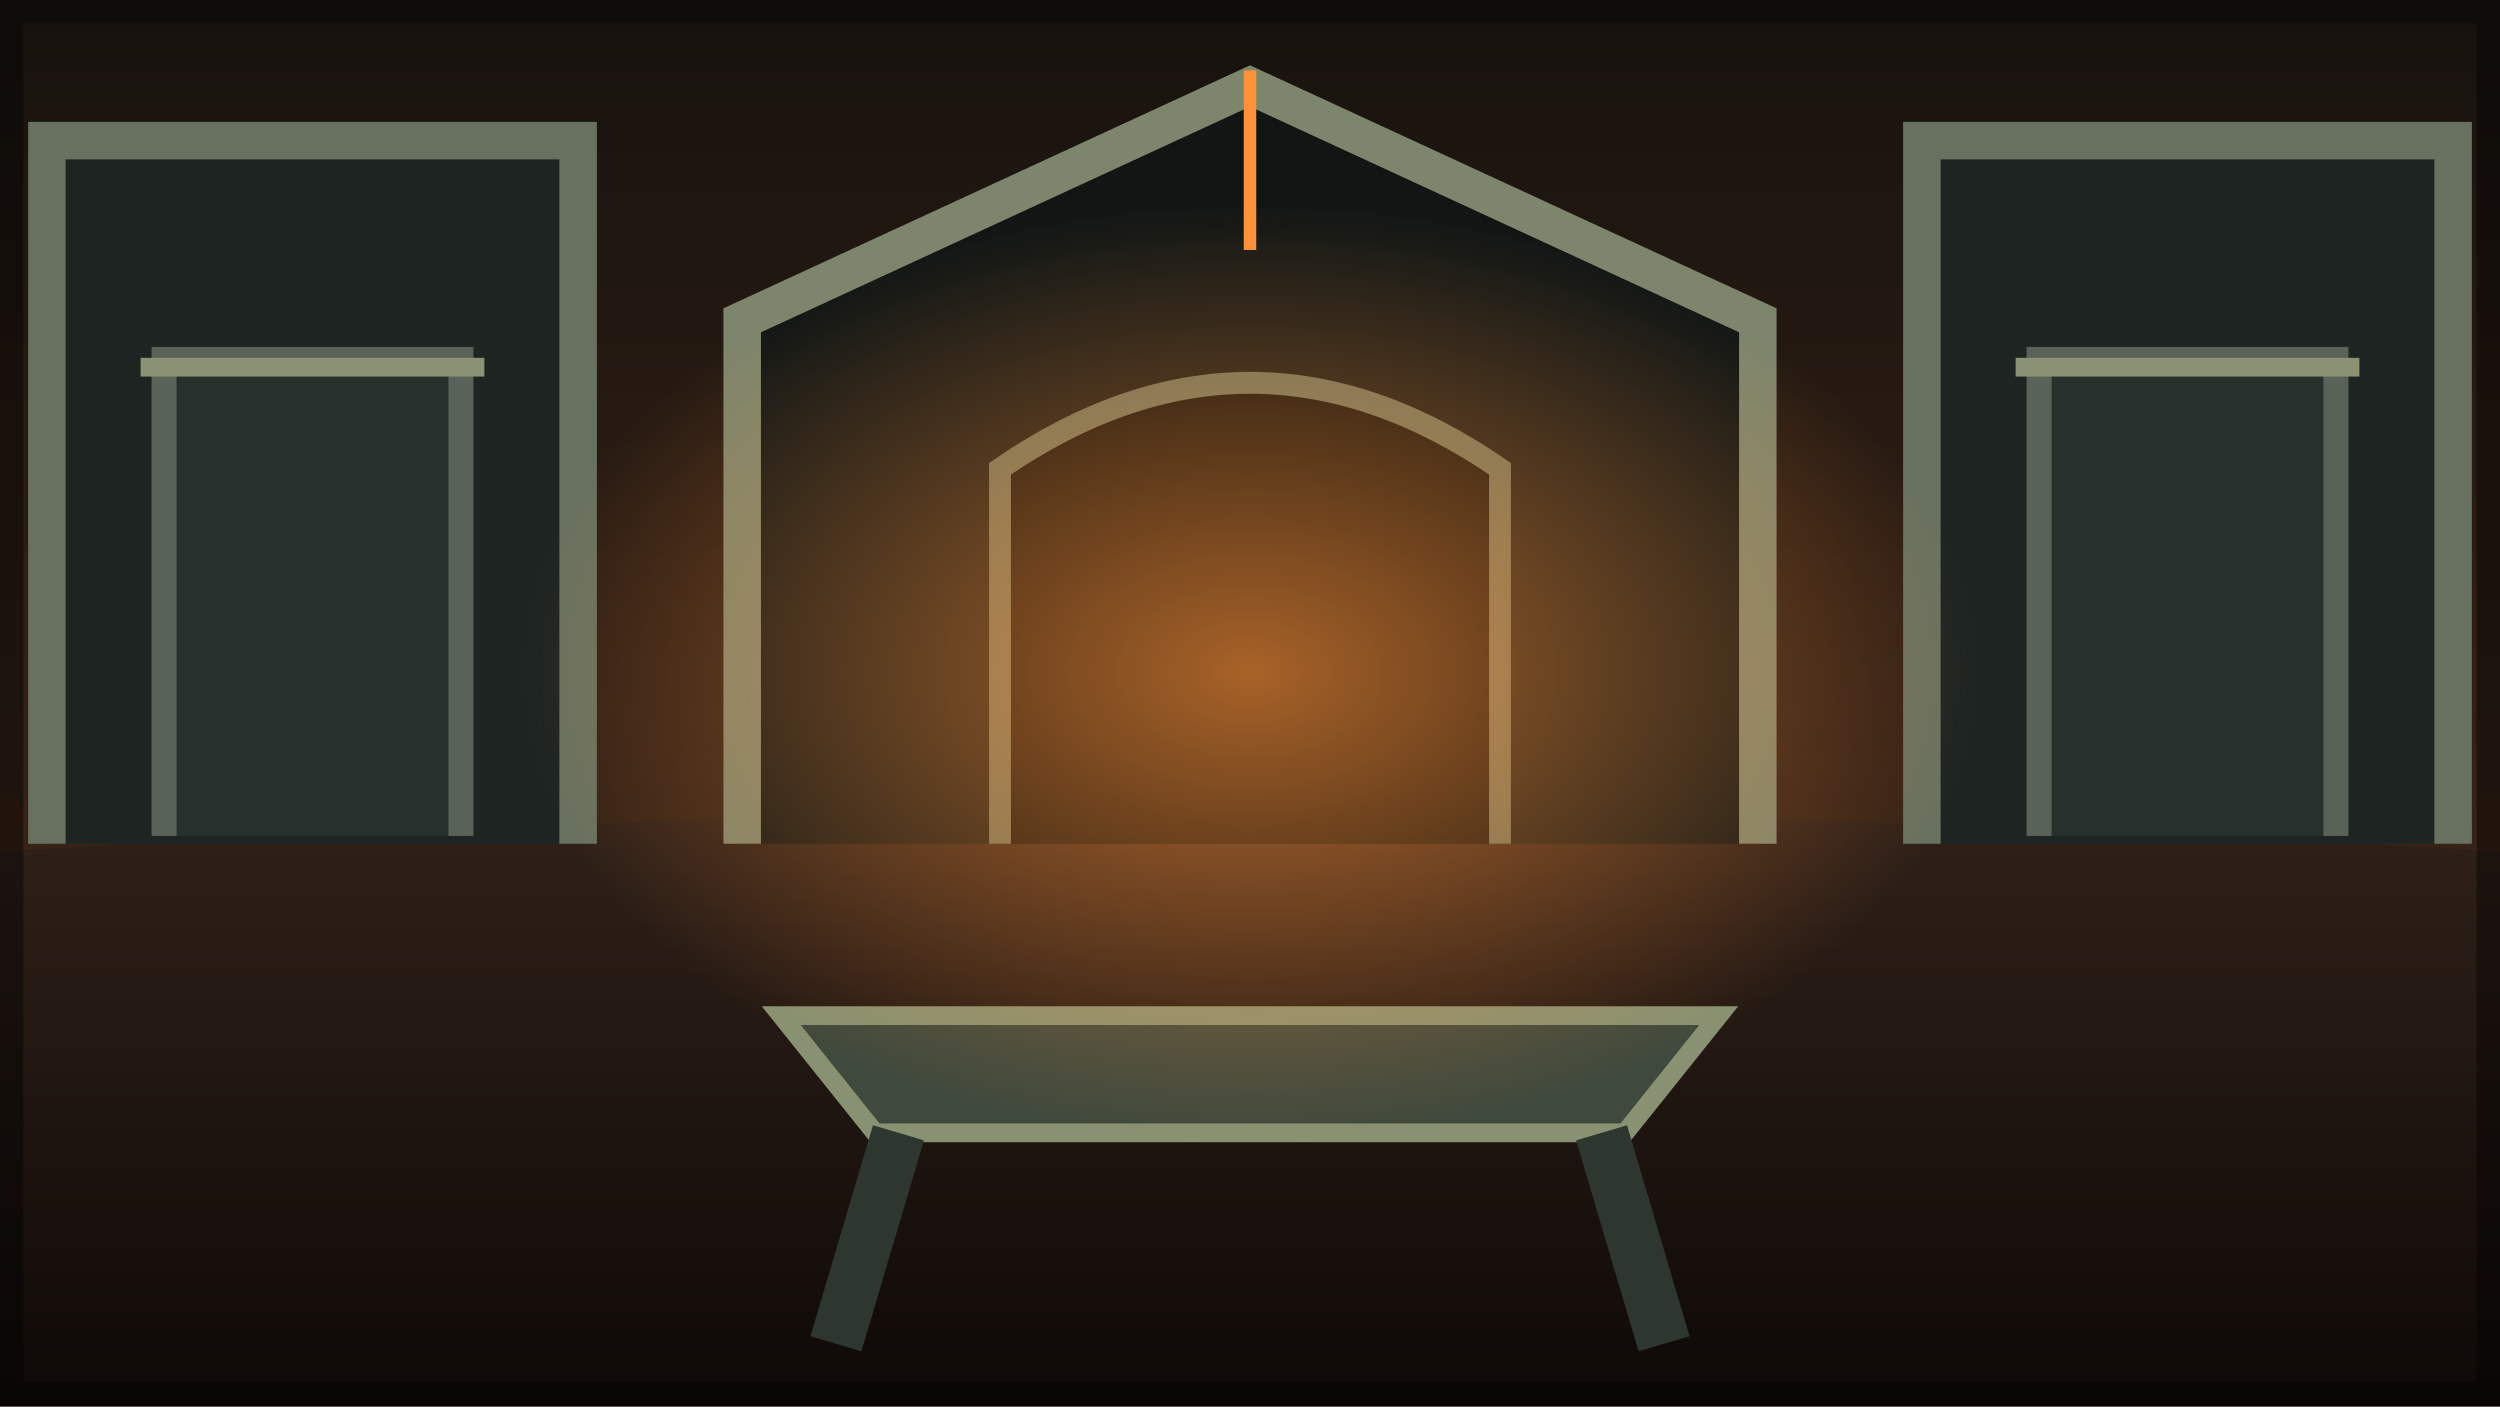
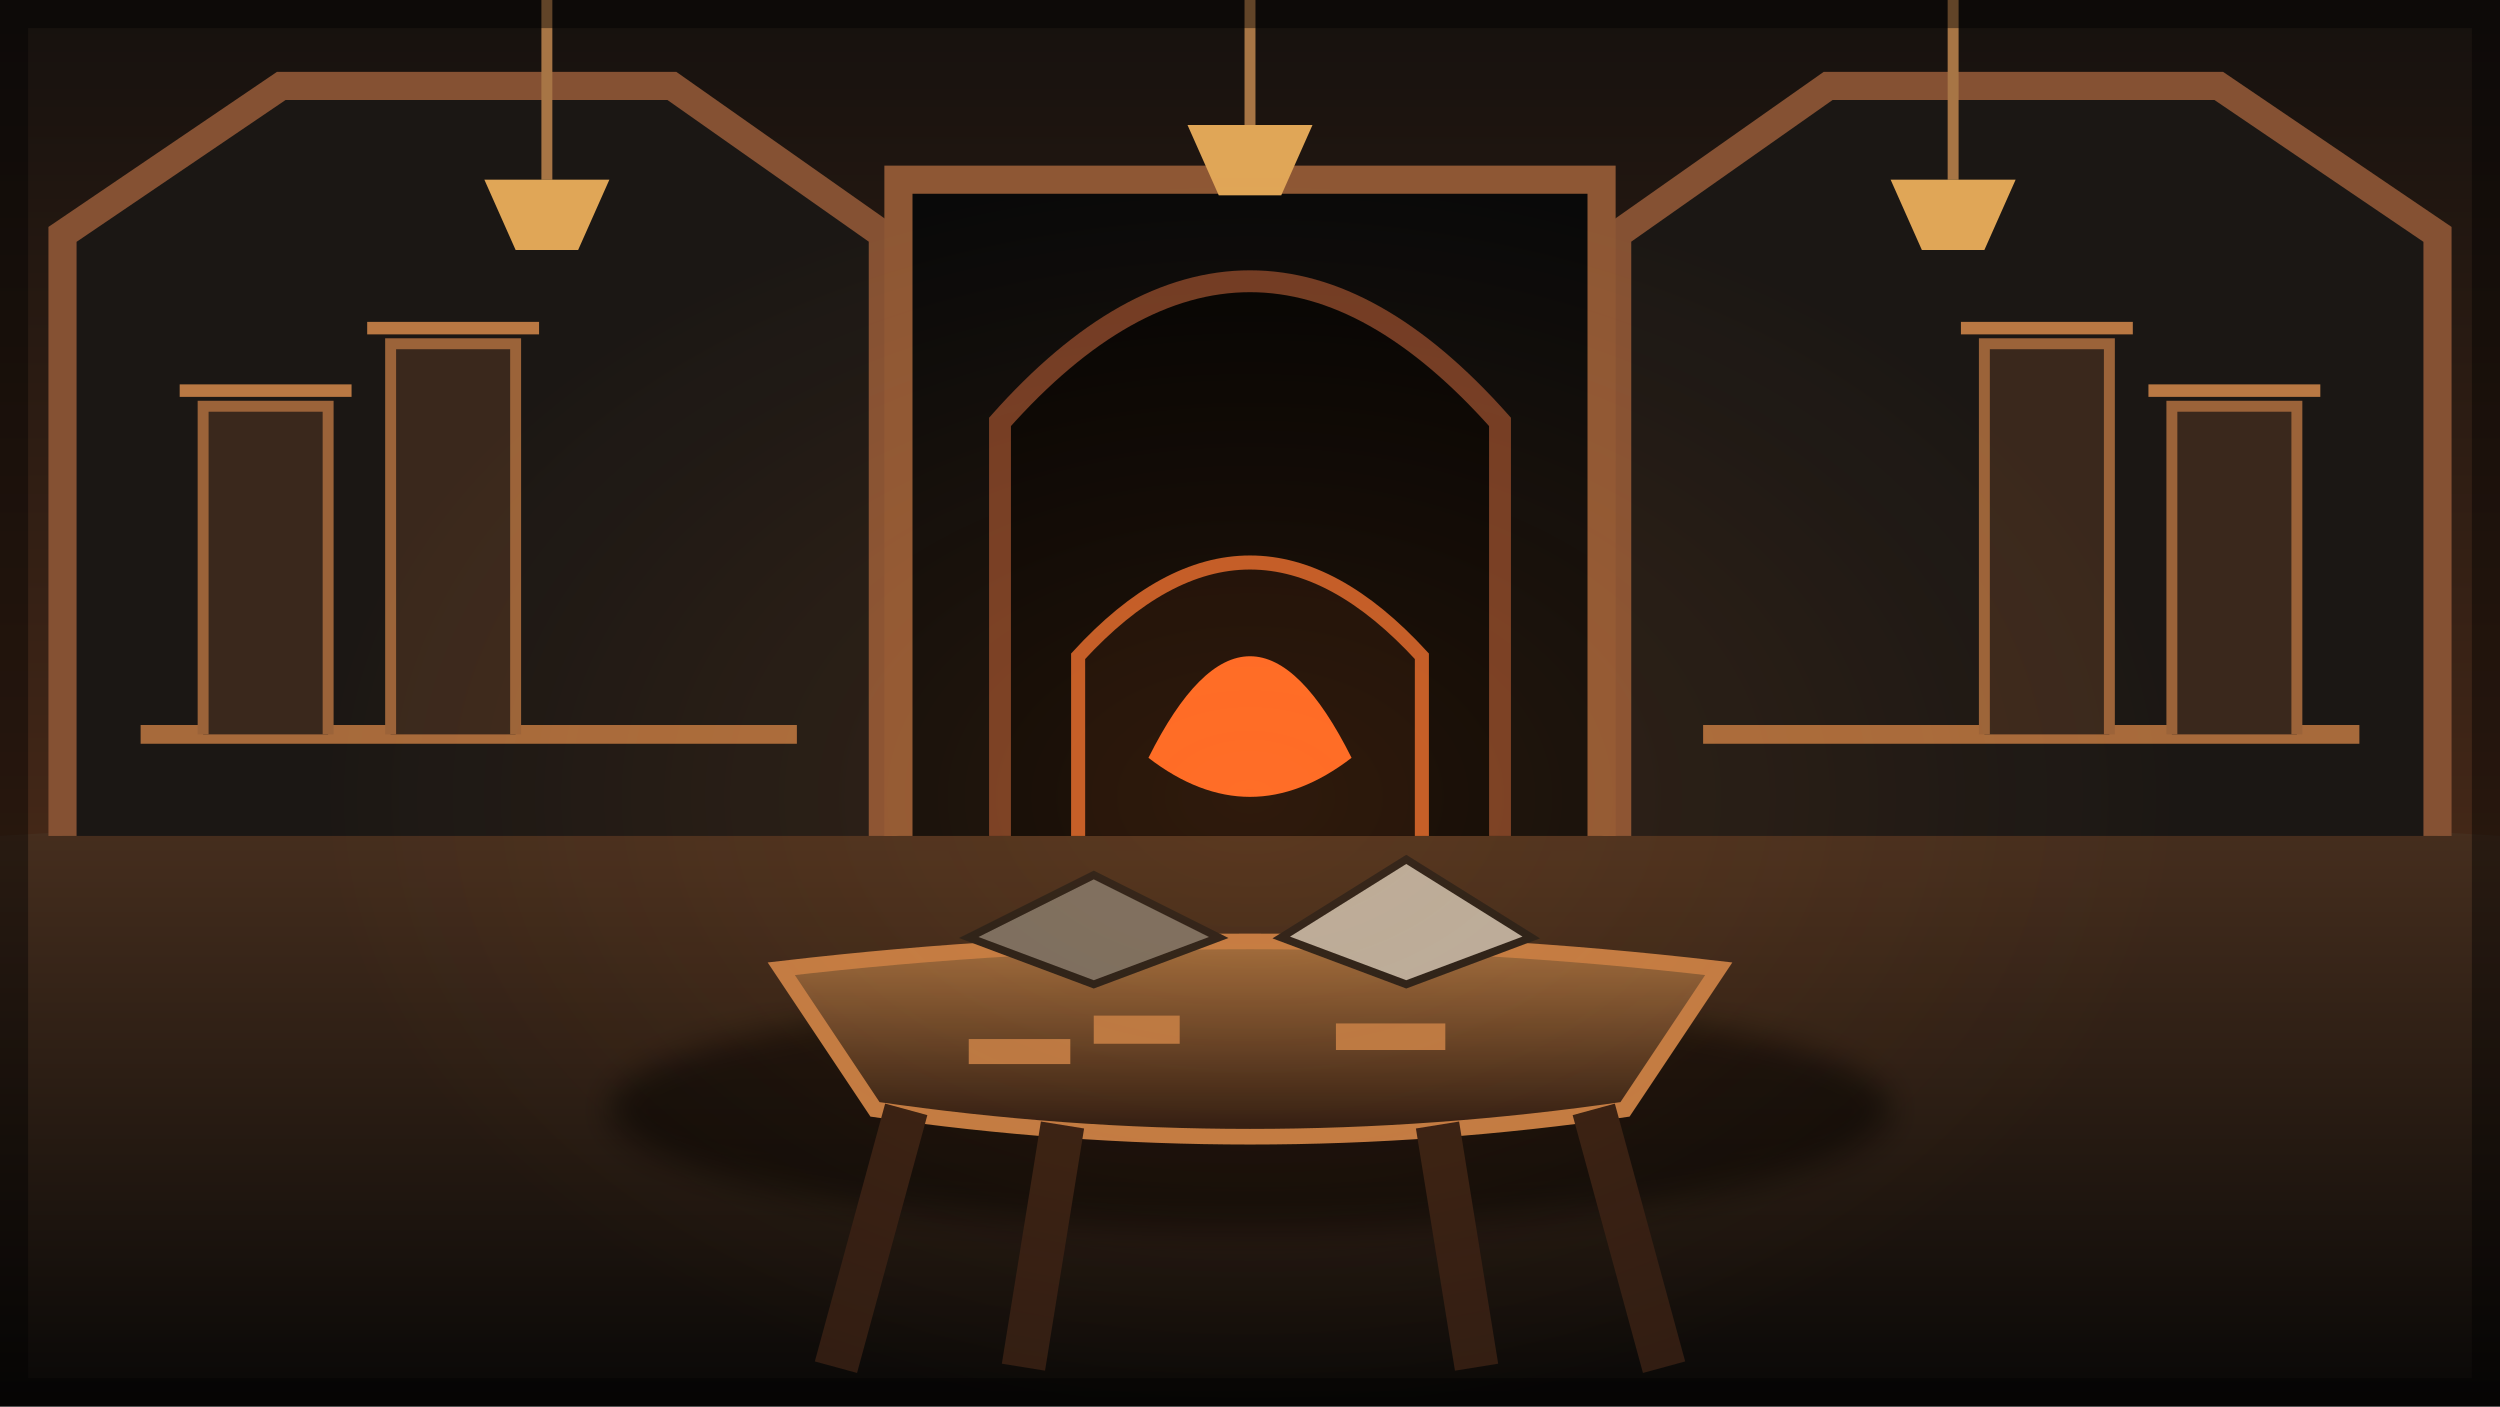
- <svg xmlns="http://www.w3.org/2000/svg" width="1600" height="900" viewBox="0 0 1600 900">
+ <svg xmlns="http://www.w3.org/2000/svg" viewBox="0 0 1600 900">
  <defs>
    <linearGradient id="w" x2="0" y2="1">
-       <stop stop-color="#17120e" />
-       <stop offset="1" stop-color="#4b2d1c" />
+       <stop stop-color="#16110e" />
+       <stop offset=".7" stop-color="#4b2b19" />
+       <stop offset="1" stop-color="#080a0d" />
    </linearGradient>
    <linearGradient id="f" x2="0" y2="1">
-       <stop stop-color="#302119" />
-       <stop offset="1" stop-color="#0e0907" />
+       <stop stop-color="#49301f" />
+       <stop offset="1" stop-color="#090807" />
    </linearGradient>
-     <radialGradient id="g">
-       <stop stop-color="#ff9138" stop-opacity=".65" />
-       <stop offset="1" stop-color="#ff9138" stop-opacity="0" />
+     <linearGradient id="m" x2="0" y2="1">
+       <stop stop-color="#9b6a3d" />
+       <stop offset="1" stop-color="#24150e" />
+     </linearGradient>
+     <radialGradient id="gl">
+       <stop stop-color="#ff8d32" stop-opacity=".55" />
+       <stop offset="1" stop-color="#ff8d32" stop-opacity="0" />
    </radialGradient>
+     <filter id="s">
+       <feGaussianBlur stdDeviation="10" />
+     </filter>
  </defs>
  <rect width="1600" height="900" fill="url(#w)" />
-   <path d="M0 545Q800 495 1600 545V900H0Z" fill="url(#f)" />
-   <path d="M30 540V90H370V540M1230 540V90H1570V540" fill="#1d2422" stroke="#68715f" stroke-width="24" />
-   <path d="M475 540V205L800 55L1125 205V540" fill="#111615" stroke="#7d856c" stroke-width="24" />
-   <path d="M640 540V300Q800 190 960 300V540" fill="#070b0b" stroke="#69745f" stroke-width="14" />
-   <path d="M105 535V230H295V535M1305 535V230H1495V535" fill="#26302c" stroke="#586258" stroke-width="16" />
-   <path d="M90 235H310M1290 235H1510" stroke="#8b9274" stroke-width="12" />
-   <path d="M500 650H1100L1040 725H560Z" fill="#3f493d" stroke="#889171" stroke-width="12" />
-   <path d="M575 725L535 860M1025 725L1065 860" stroke="#2d372f" stroke-width="34" />
-   <ellipse cx="800" cy="430" rx="470" ry="300" fill="url(#g)" />
-   <path d="M800 45V160" stroke="#ff9138" stroke-width="8" />
-   <rect width="1600" height="900" fill="none" stroke="#000" stroke-opacity=".4" stroke-width="30" />
+   <path d="M0 535Q800 485 1600 535V900H0Z" fill="url(#f)" />
+   <path d="M40 535V150L180 55H430L565 150V535M1035 535V150L1170 55H1420L1560 150V535" fill="#1b1714" stroke="#855133" stroke-width="18" />
+   <path d="M575 535V115H1025V535" fill="#090909" stroke="#8e5734" stroke-width="18" />
+   <path d="M640 535V270Q800 90 960 270V535" fill="#030303" stroke="#713b24" stroke-width="14" />
+   <path d="M690 535V420Q800 300 910 420V535" fill="#120a07" stroke="#c05a27" stroke-width="9" />
+   <path d="M735 485Q800 355 865 485Q800 535 735 485Z" fill="#ff6925" />
+   <path d="M90 470H510M1090 470H1510" stroke="#a76a3b" stroke-width="12" />
+   <g fill="#3a281c" stroke="#9b6339" stroke-width="7">
+     <path d="M130 470V260H210V470M250 470V220H330V470M1270 470V220H1350V470M1390 470V260H1470V470" />
+   </g>
+   <g stroke="#b97843" stroke-width="8">
+     <path d="M115 250H225M235 210H345M1255 210H1365M1375 250H1485" />
+   </g>
+   <ellipse cx="800" cy="710" rx="410" ry="75" fill="#000" opacity=".55" filter="url(#s)" />
+   <path d="M500 620Q800 585 1100 620L1040 710Q800 745 560 710Z" fill="url(#m)" stroke="#c17b43" stroke-width="10" />
+   <path d="M580 710L535 875M1020 710L1065 875M680 720L655 875M920 720L945 875" stroke="#321d12" stroke-width="28" />
+   <path d="M620 600L700 560L780 600L700 630Z" fill="#746d63" stroke="#201b17" stroke-width="5" />
+   <path d="M820 600L900 550L980 600L900 630Z" fill="#b7afa2" stroke="#201b17" stroke-width="5" />
+   <g fill="#b97843">
+     <rect x="620" y="665" width="65" height="16" />
+     <rect x="700" y="650" width="55" height="18" />
+     <rect x="855" y="655" width="70" height="17" />
+   </g>
+   <path d="M350 0V115M800 0V80M1250 0V115" stroke="#a77545" stroke-width="7" />
+   <path d="M310 115H390L370 160H330ZM760 80H840L820 125H780ZM1210 115H1290L1270 160H1230Z" fill="#e0a657" />
+   <ellipse cx="800" cy="510" rx="600" ry="400" fill="url(#gl)" opacity=".22" />
+   <rect width="1600" height="900" fill="none" stroke="#000" stroke-width="36" stroke-opacity=".42" />
</svg>
